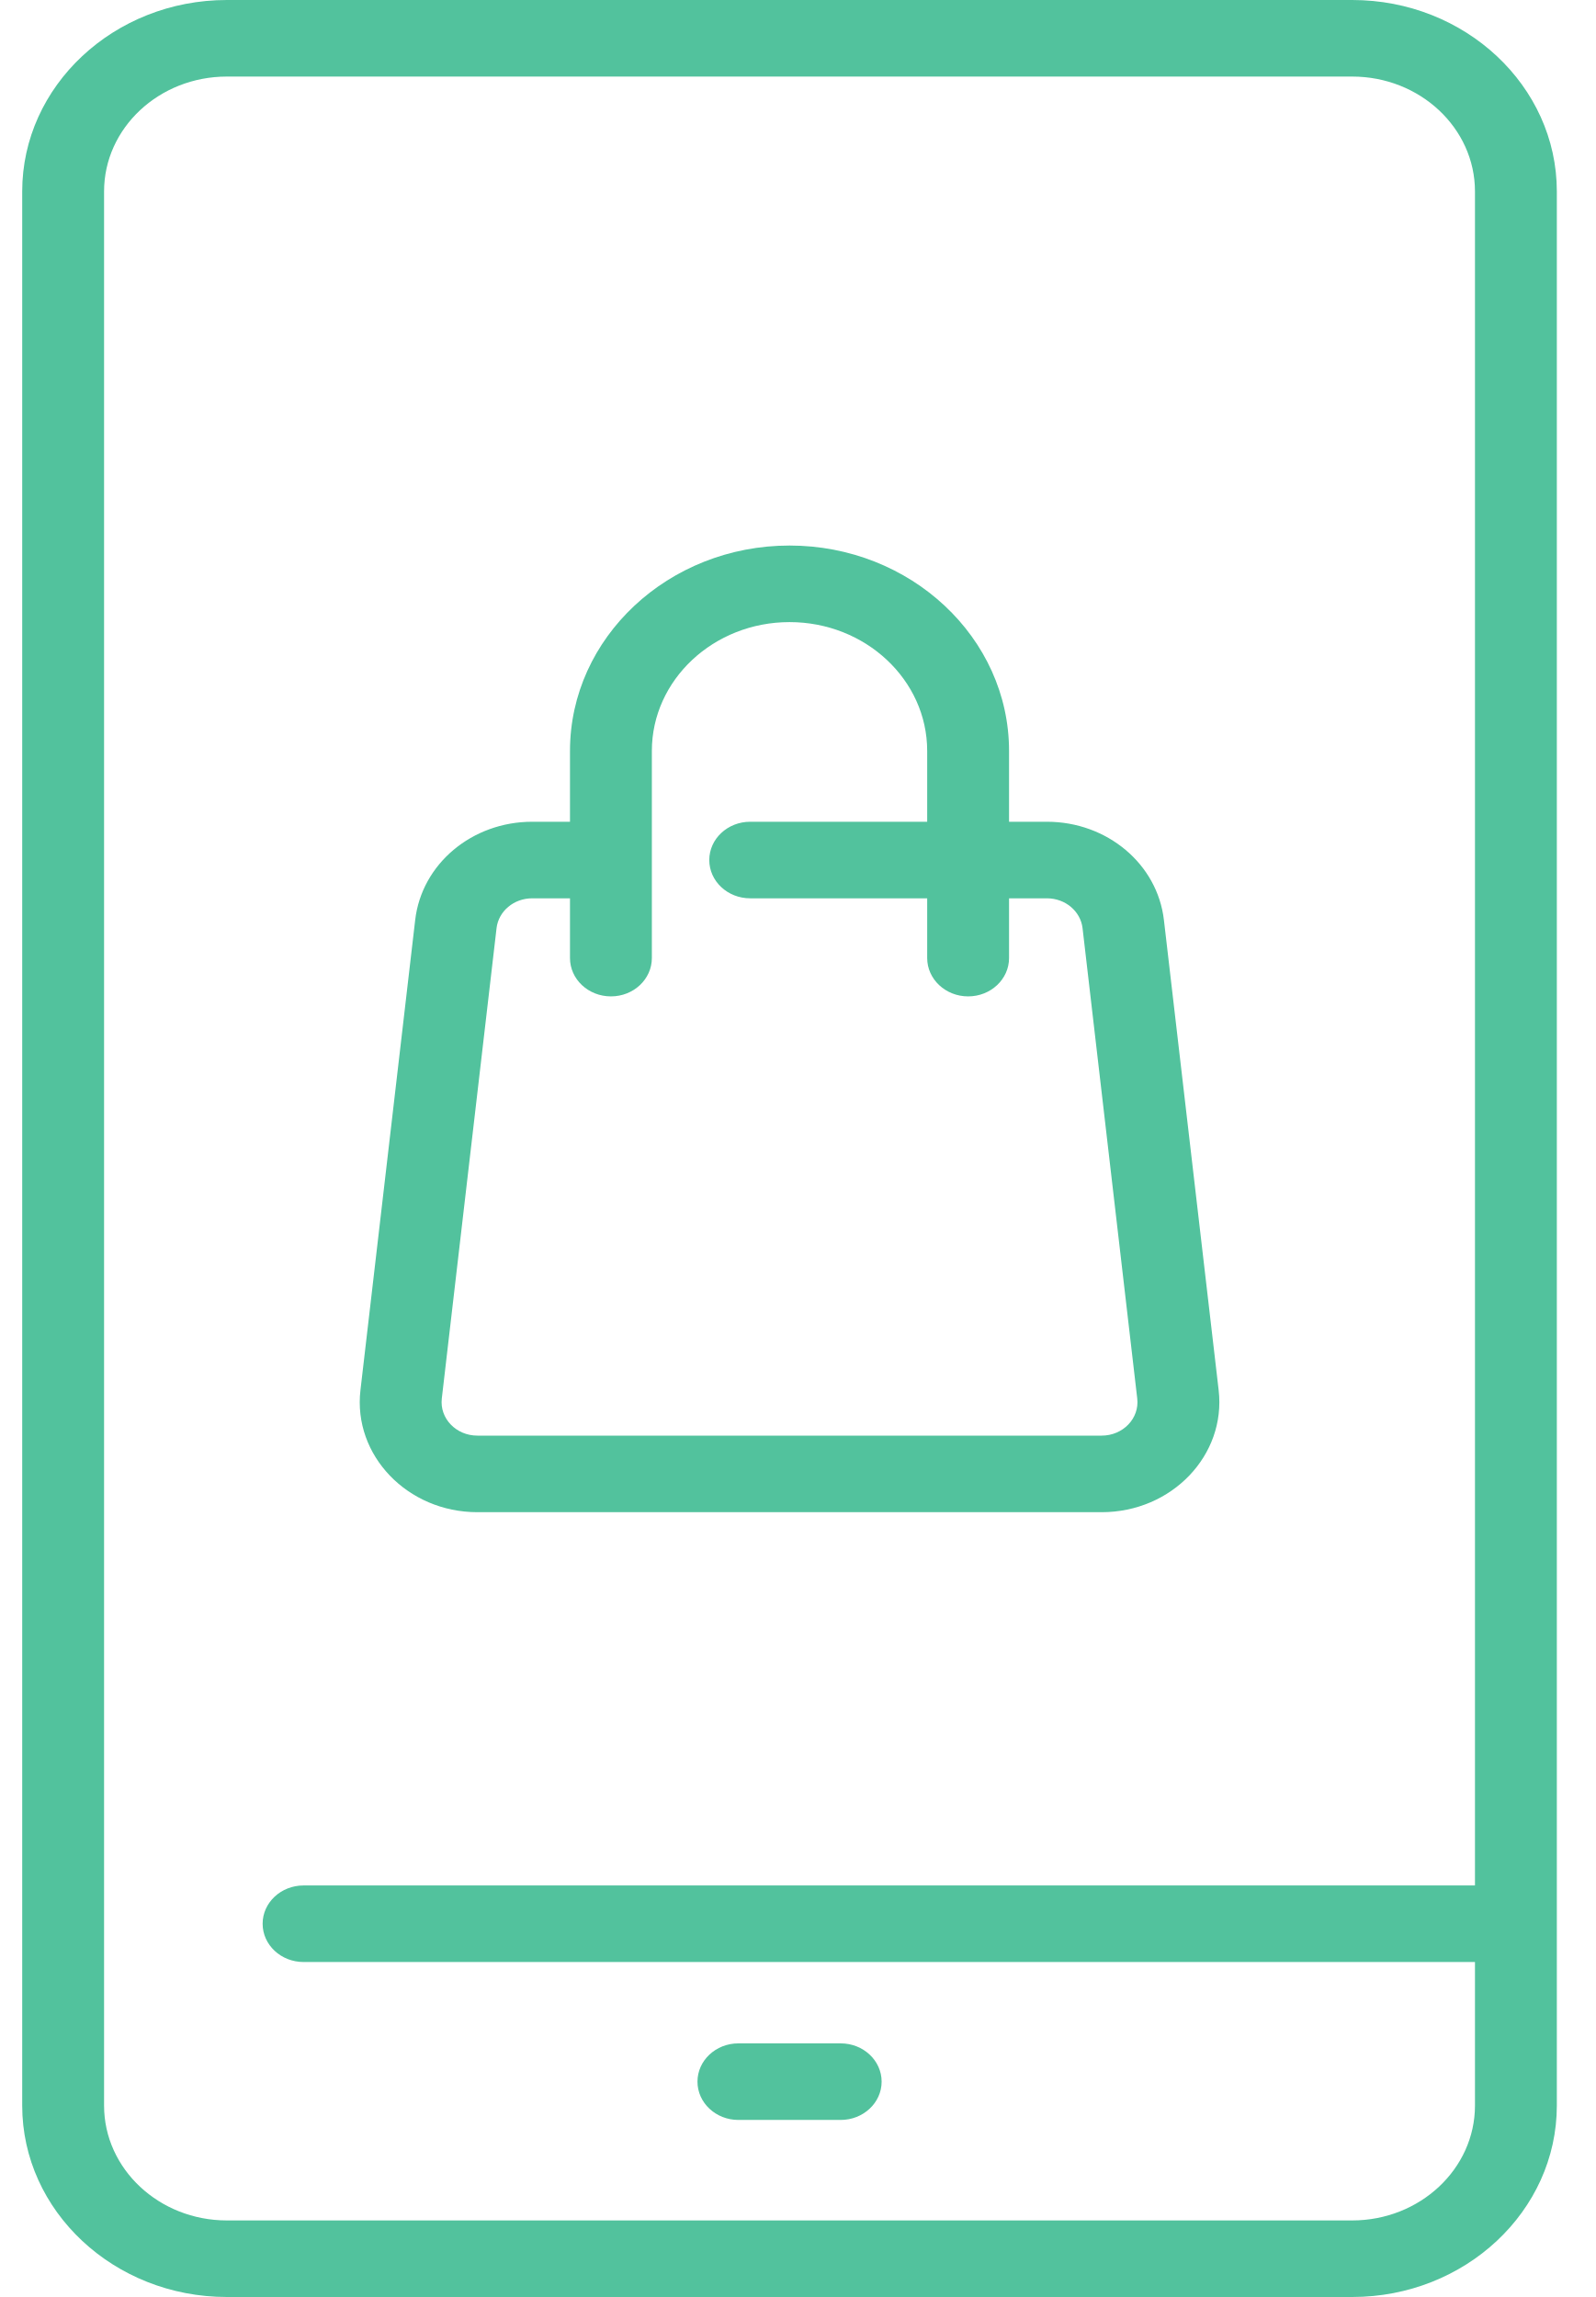
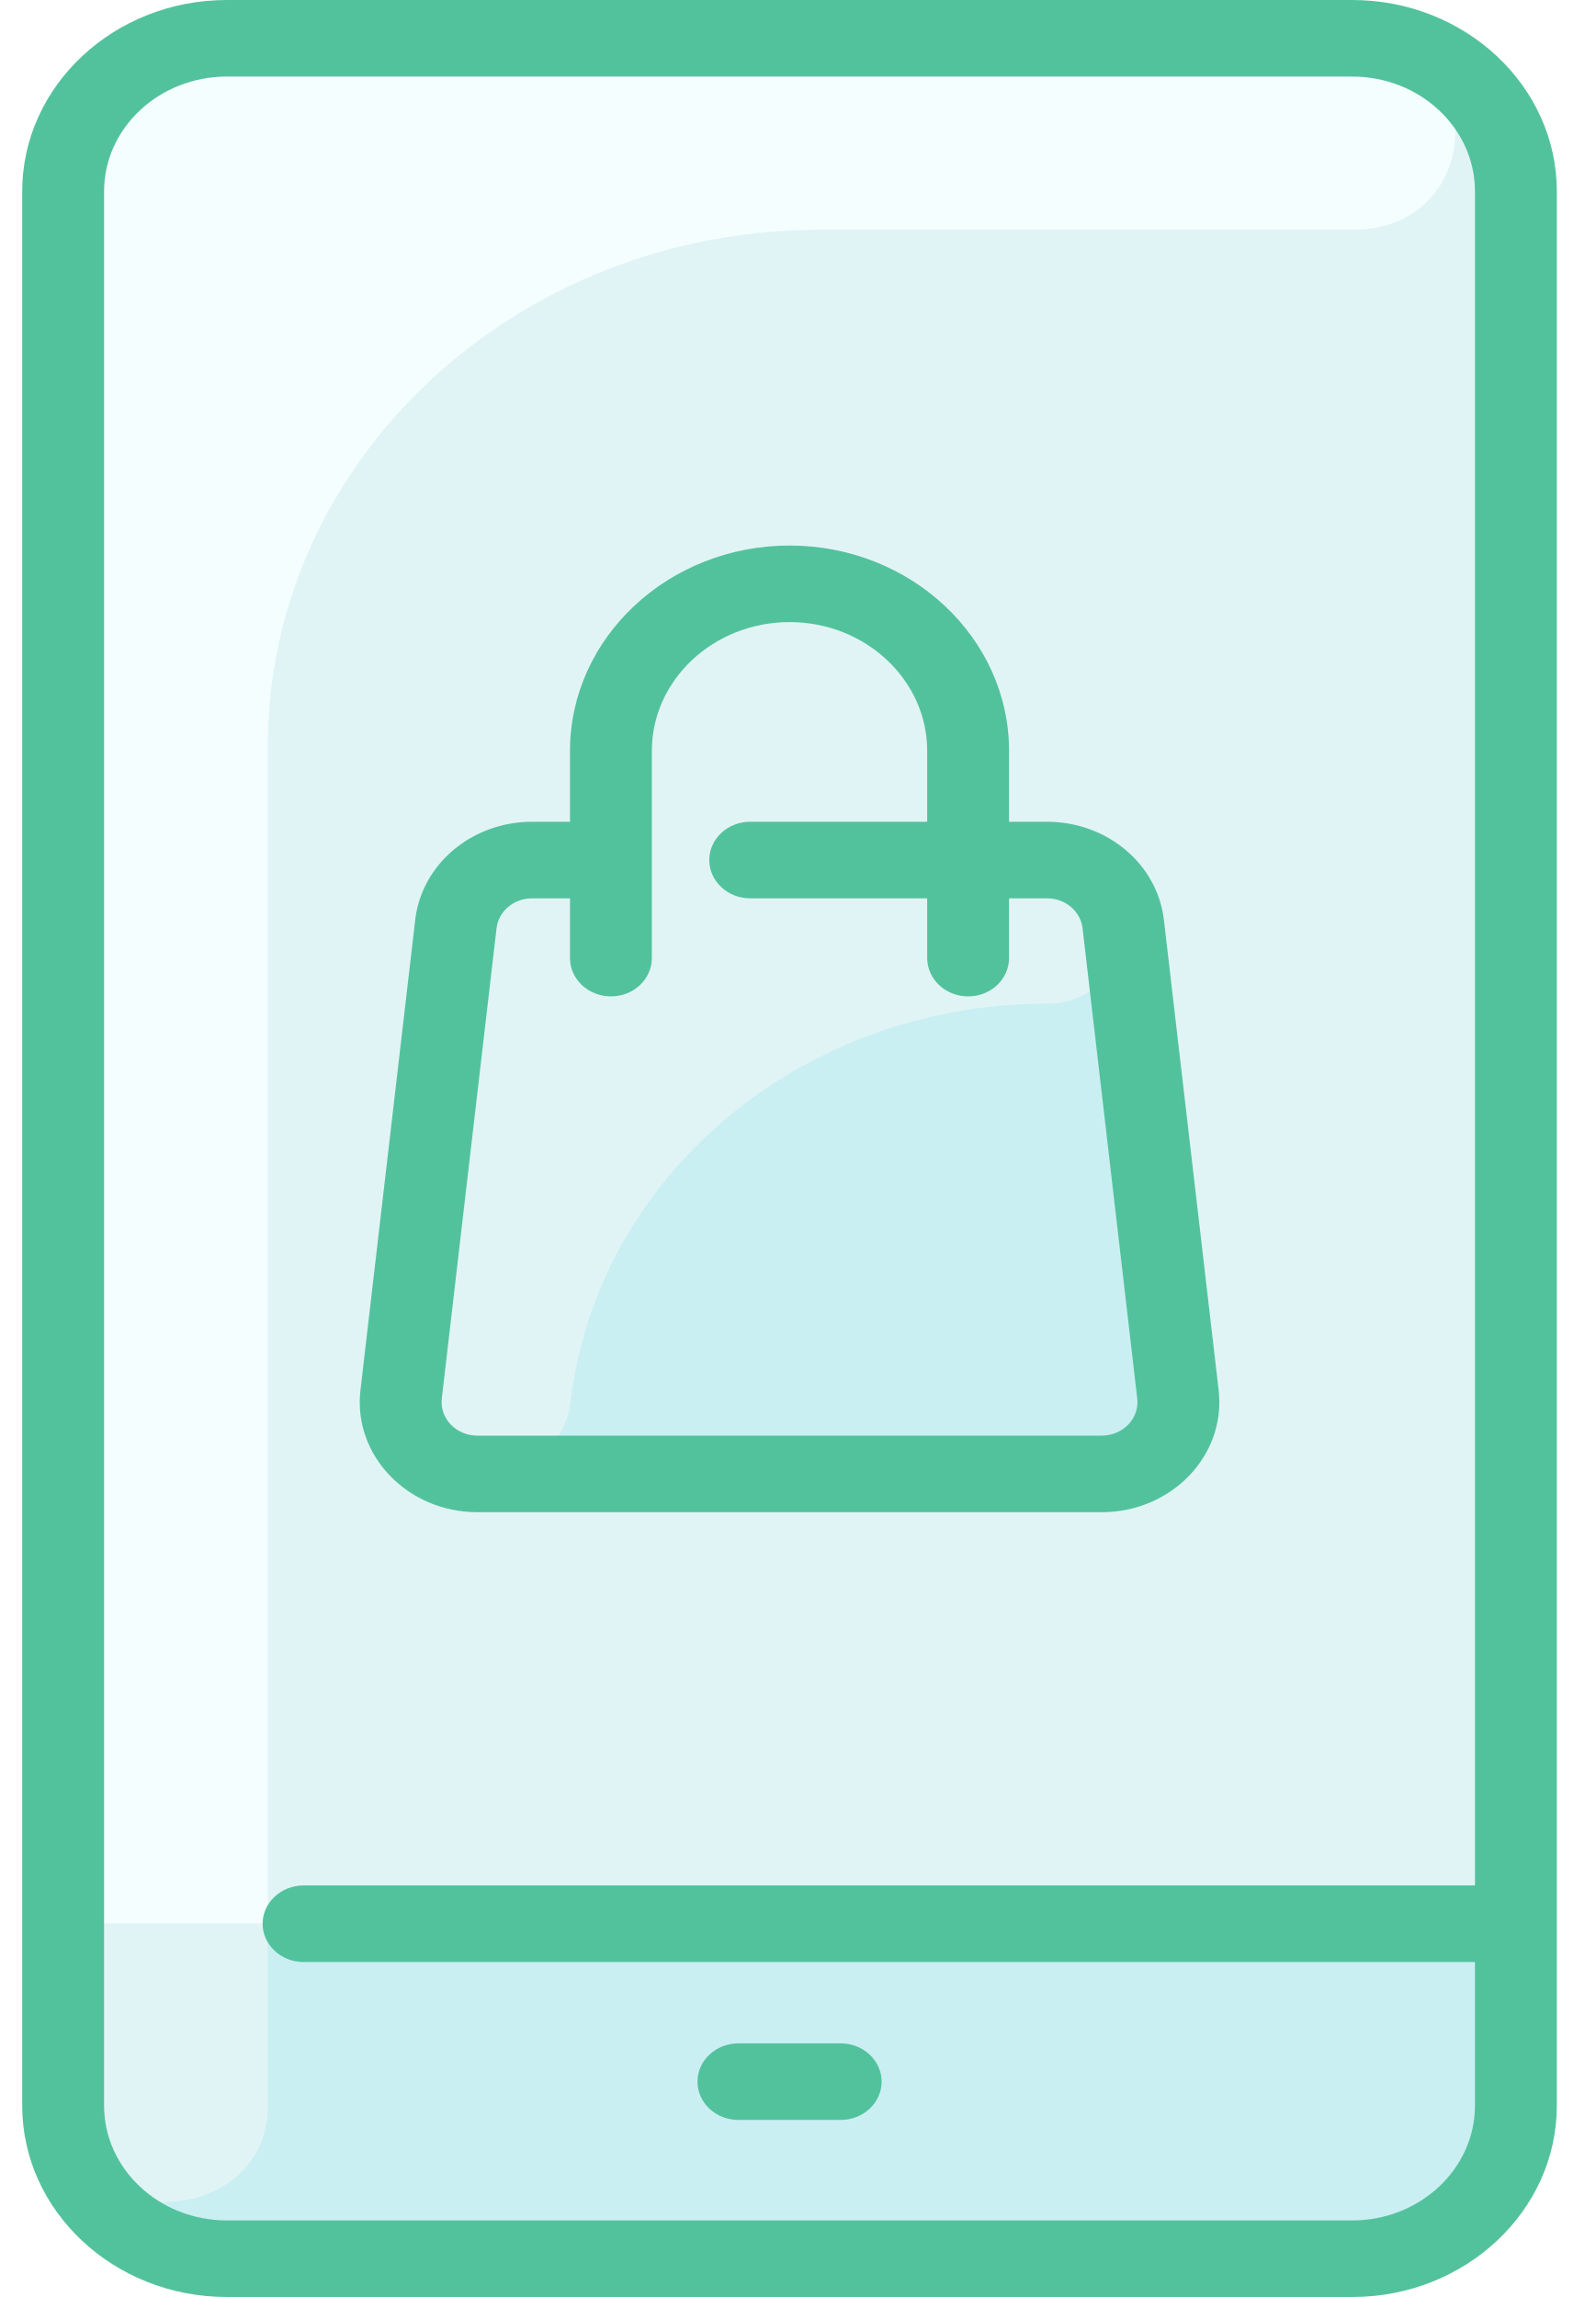
<svg xmlns="http://www.w3.org/2000/svg" width="25" height="36" viewBox="0 0 25 36" fill="none">
+   <path d="M21.192 0.6C22.609 0.6 23.758 1.675 23.758 3V33C23.758 34.325 22.609 35.4 21.192 35.4H3.555C2.139 35.4 0.99 34.325 0.99 33V3C0.99 1.675 2.139 0.6 3.555 0.6H21.192Z" fill="#E1F4F5" />
+   <path d="M16.408 13.479C17.022 13.479 17.537 13.912 17.603 14.482L18.461 21.854C18.539 22.519 17.982 23.1 17.266 23.1H7.482C6.766 23.1 6.209 22.519 6.286 21.854L7.144 14.482C7.211 13.912 7.725 13.479 8.34 13.479H16.408Z" fill="#CAEFF2" />
+   <path d="M21.314 0.603C23.377 0.693 23.267 3.6 21.202 3.6H12.855C8.073 3.6 4.196 7.227 4.196 11.7V35.4H3.555C2.138 35.4 0.99 34.326 0.99 33V3C0.99 1.675 2.138 0.6 3.555 0.6C3.671 0.6 21.22 0.599 21.314 0.603Z" fill="#F4FEFF" />
+   <path d="M23.758 30.15V33C23.758 34.325 22.609 35.4 21.192 35.4H3.555C2.139 35.4 0.99 34.325 0.99 33V30.15H23.758Z" fill="#CAEFF2" />
+   <path d="M4.196 30.15V33.009C4.196 34.964 0.99 35.063 0.99 33V30.15H4.196Z" fill="#E1F4F5" />
+   <path d="M16.408 15.729C12.523 15.729 9.348 18.465 8.938 21.989C8.864 22.621 8.294 23.1 7.614 23.1H7.482C6.766 23.1 6.209 22.519 6.286 21.854L7.144 14.482C7.211 13.912 7.725 13.479 8.34 13.479H16.408C17.021 13.479 17.537 13.911 17.603 14.482C17.681 15.149 17.123 15.729 16.408 15.729Z" fill="#E1F4F5" />
  <path d="M21.192 0H3.555C1.787 0 0.348 1.346 0.348 3V33C0.348 34.654 1.787 36 3.555 36H21.192C22.961 36 24.399 34.654 24.399 33V3C24.399 1.346 22.961 0 21.192 0ZM21.192 34.8H3.555C2.494 34.8 1.631 33.992 1.631 33V3C1.631 2.007 2.494 1.2 3.555 1.2H21.192C22.253 1.2 23.116 2.007 23.116 3V29.55H4.758C4.403 29.55 4.116 29.819 4.116 30.15C4.116 30.481 4.403 30.75 4.758 30.75H23.116V33C23.116 33.992 22.253 34.8 21.192 34.8ZM13.817 32.625C13.817 32.956 13.53 33.225 13.175 33.225H11.572C11.218 33.225 10.931 32.956 10.931 32.625C10.931 32.294 11.218 32.025 11.572 32.025H13.175C13.53 32.025 13.817 32.294 13.817 32.625ZM7.482 23.7H17.266C18.363 23.7 19.217 22.808 19.099 21.788L18.241 14.418C18.139 13.541 17.351 12.879 16.408 12.879H15.814V11.769C15.814 9.994 14.271 8.55 12.374 8.55C10.477 8.55 8.933 9.994 8.933 11.769V12.879H8.34C7.397 12.879 6.609 13.541 6.507 14.418L5.649 21.788C5.53 22.808 6.386 23.7 7.482 23.7ZM6.924 21.918L7.782 14.547C7.813 14.281 8.053 14.079 8.34 14.079H8.933V15.015C8.933 15.347 9.22 15.616 9.575 15.616C9.929 15.616 10.216 15.347 10.216 15.015V11.769C10.216 10.656 11.184 9.75 12.374 9.75C13.563 9.75 14.531 10.655 14.531 11.769V12.879H11.757C11.403 12.879 11.116 13.148 11.116 13.479C11.116 13.811 11.403 14.079 11.757 14.079H14.531V15.015C14.531 15.347 14.819 15.616 15.173 15.616C15.527 15.616 15.814 15.347 15.814 15.015V14.079H16.408C16.695 14.079 16.935 14.281 16.966 14.547L17.823 21.918C17.86 22.228 17.601 22.5 17.265 22.5H7.482C7.148 22.5 6.888 22.23 6.924 21.918Z" fill="#52C29D" />
</svg>
